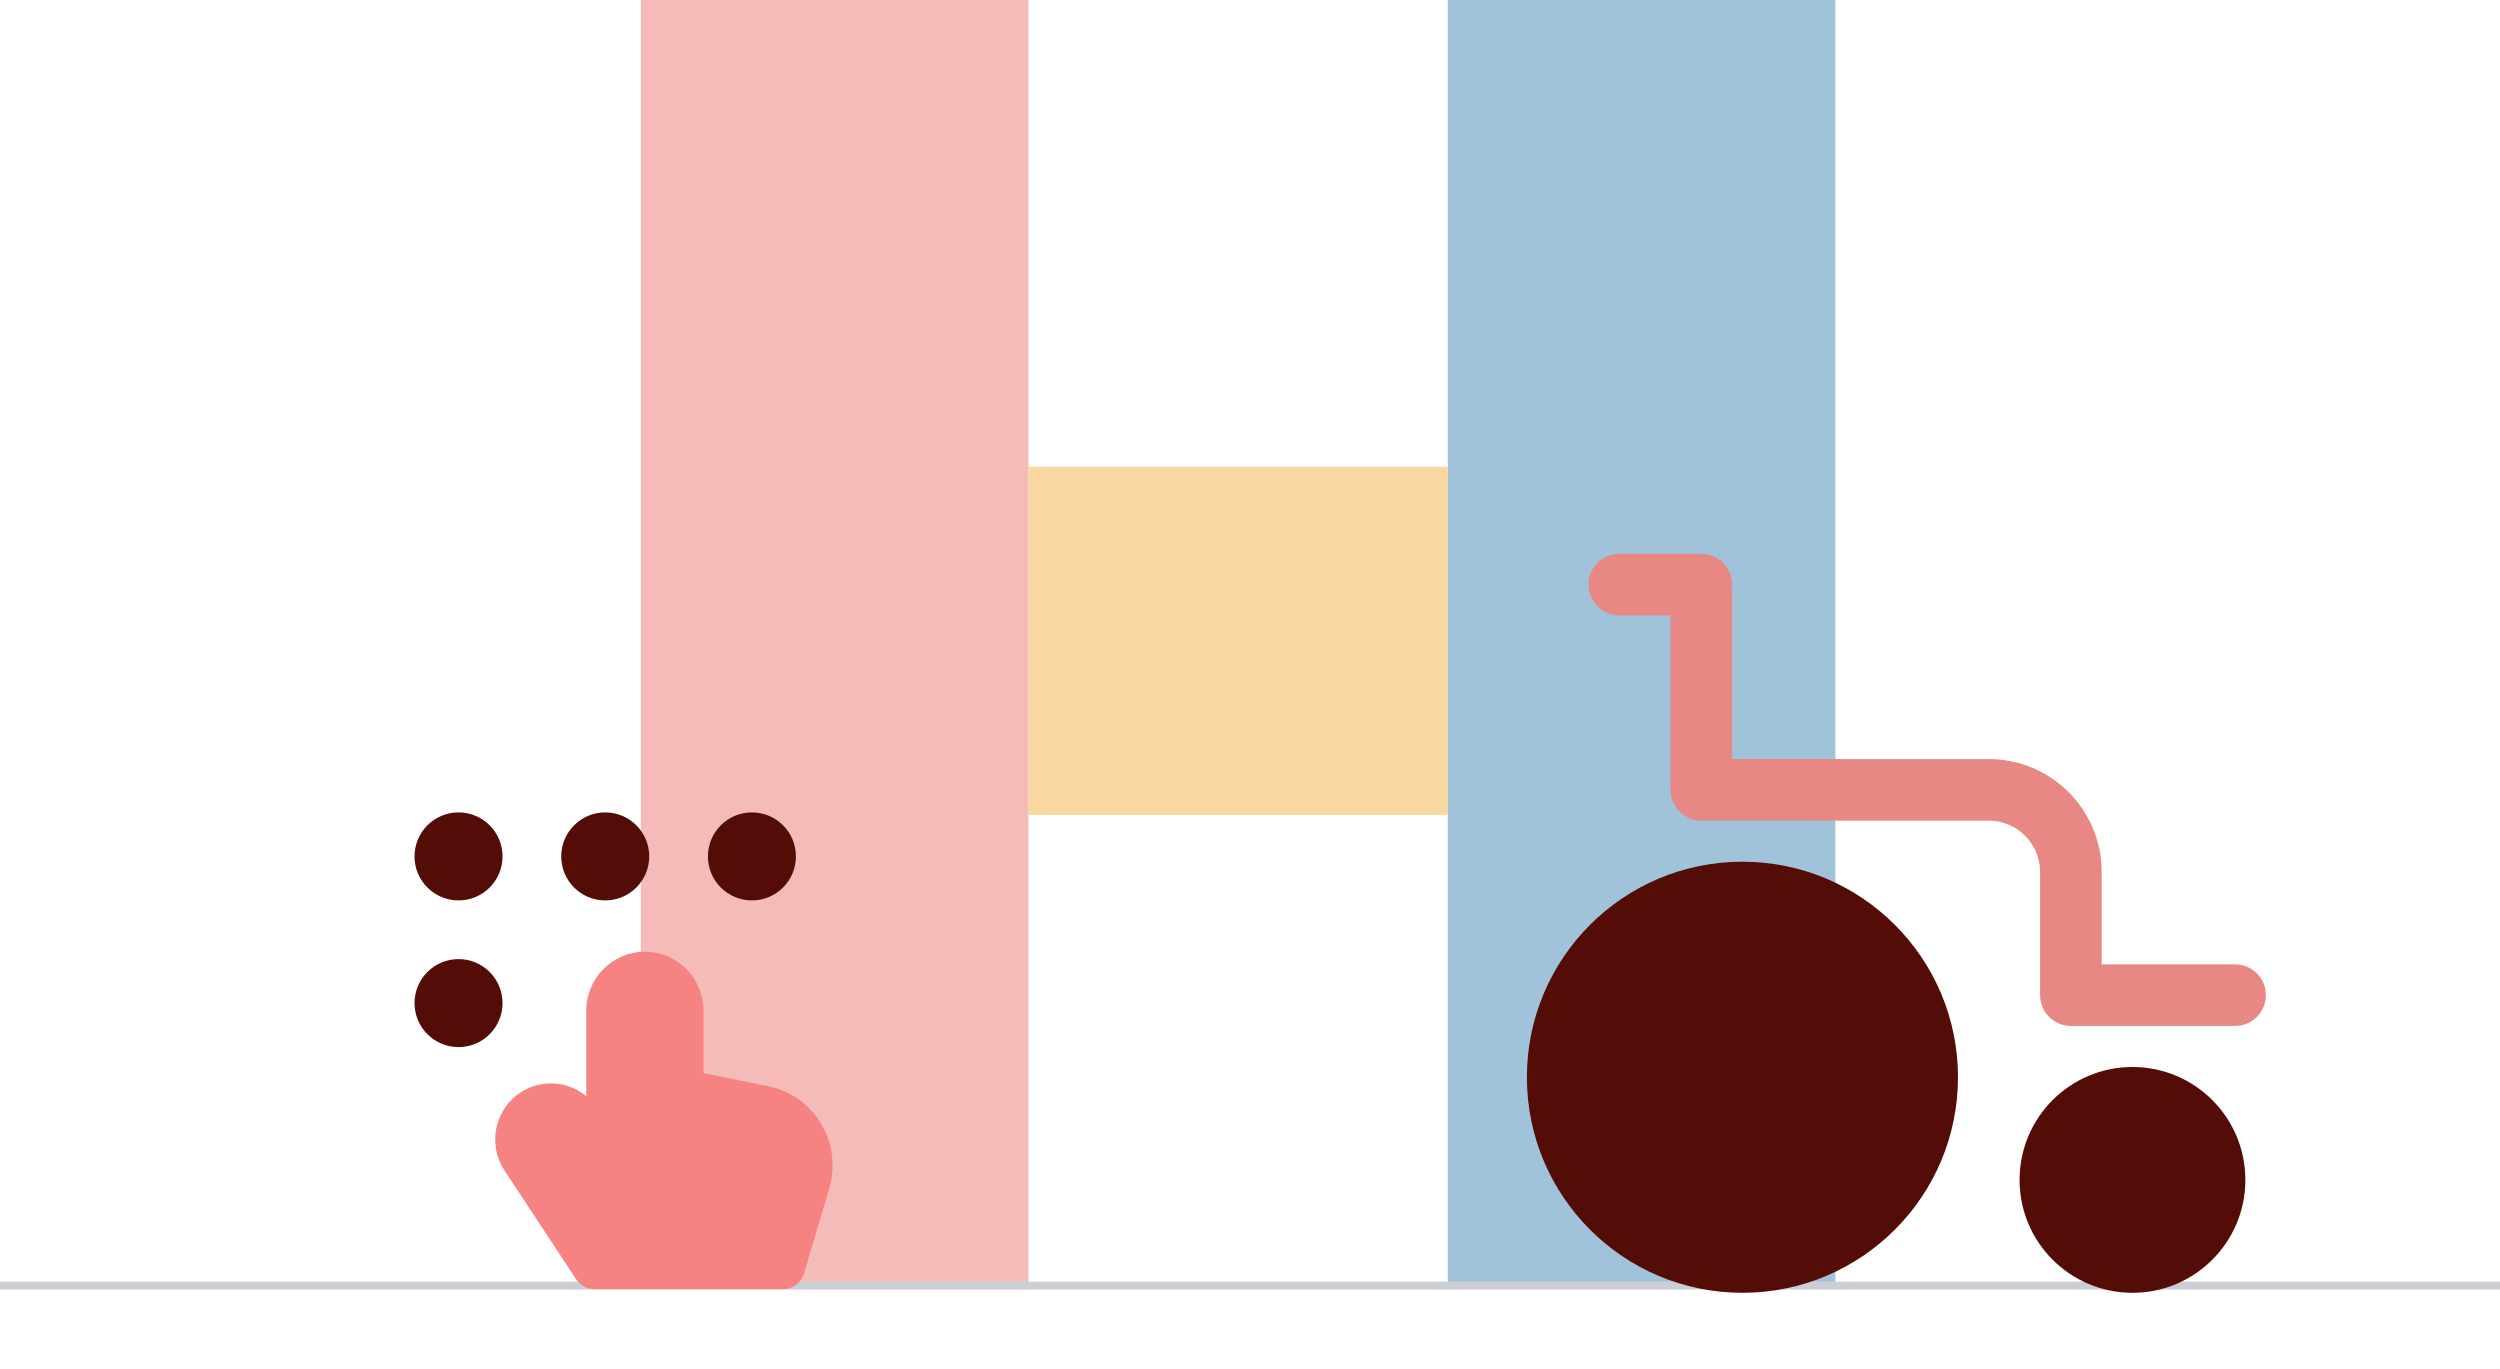
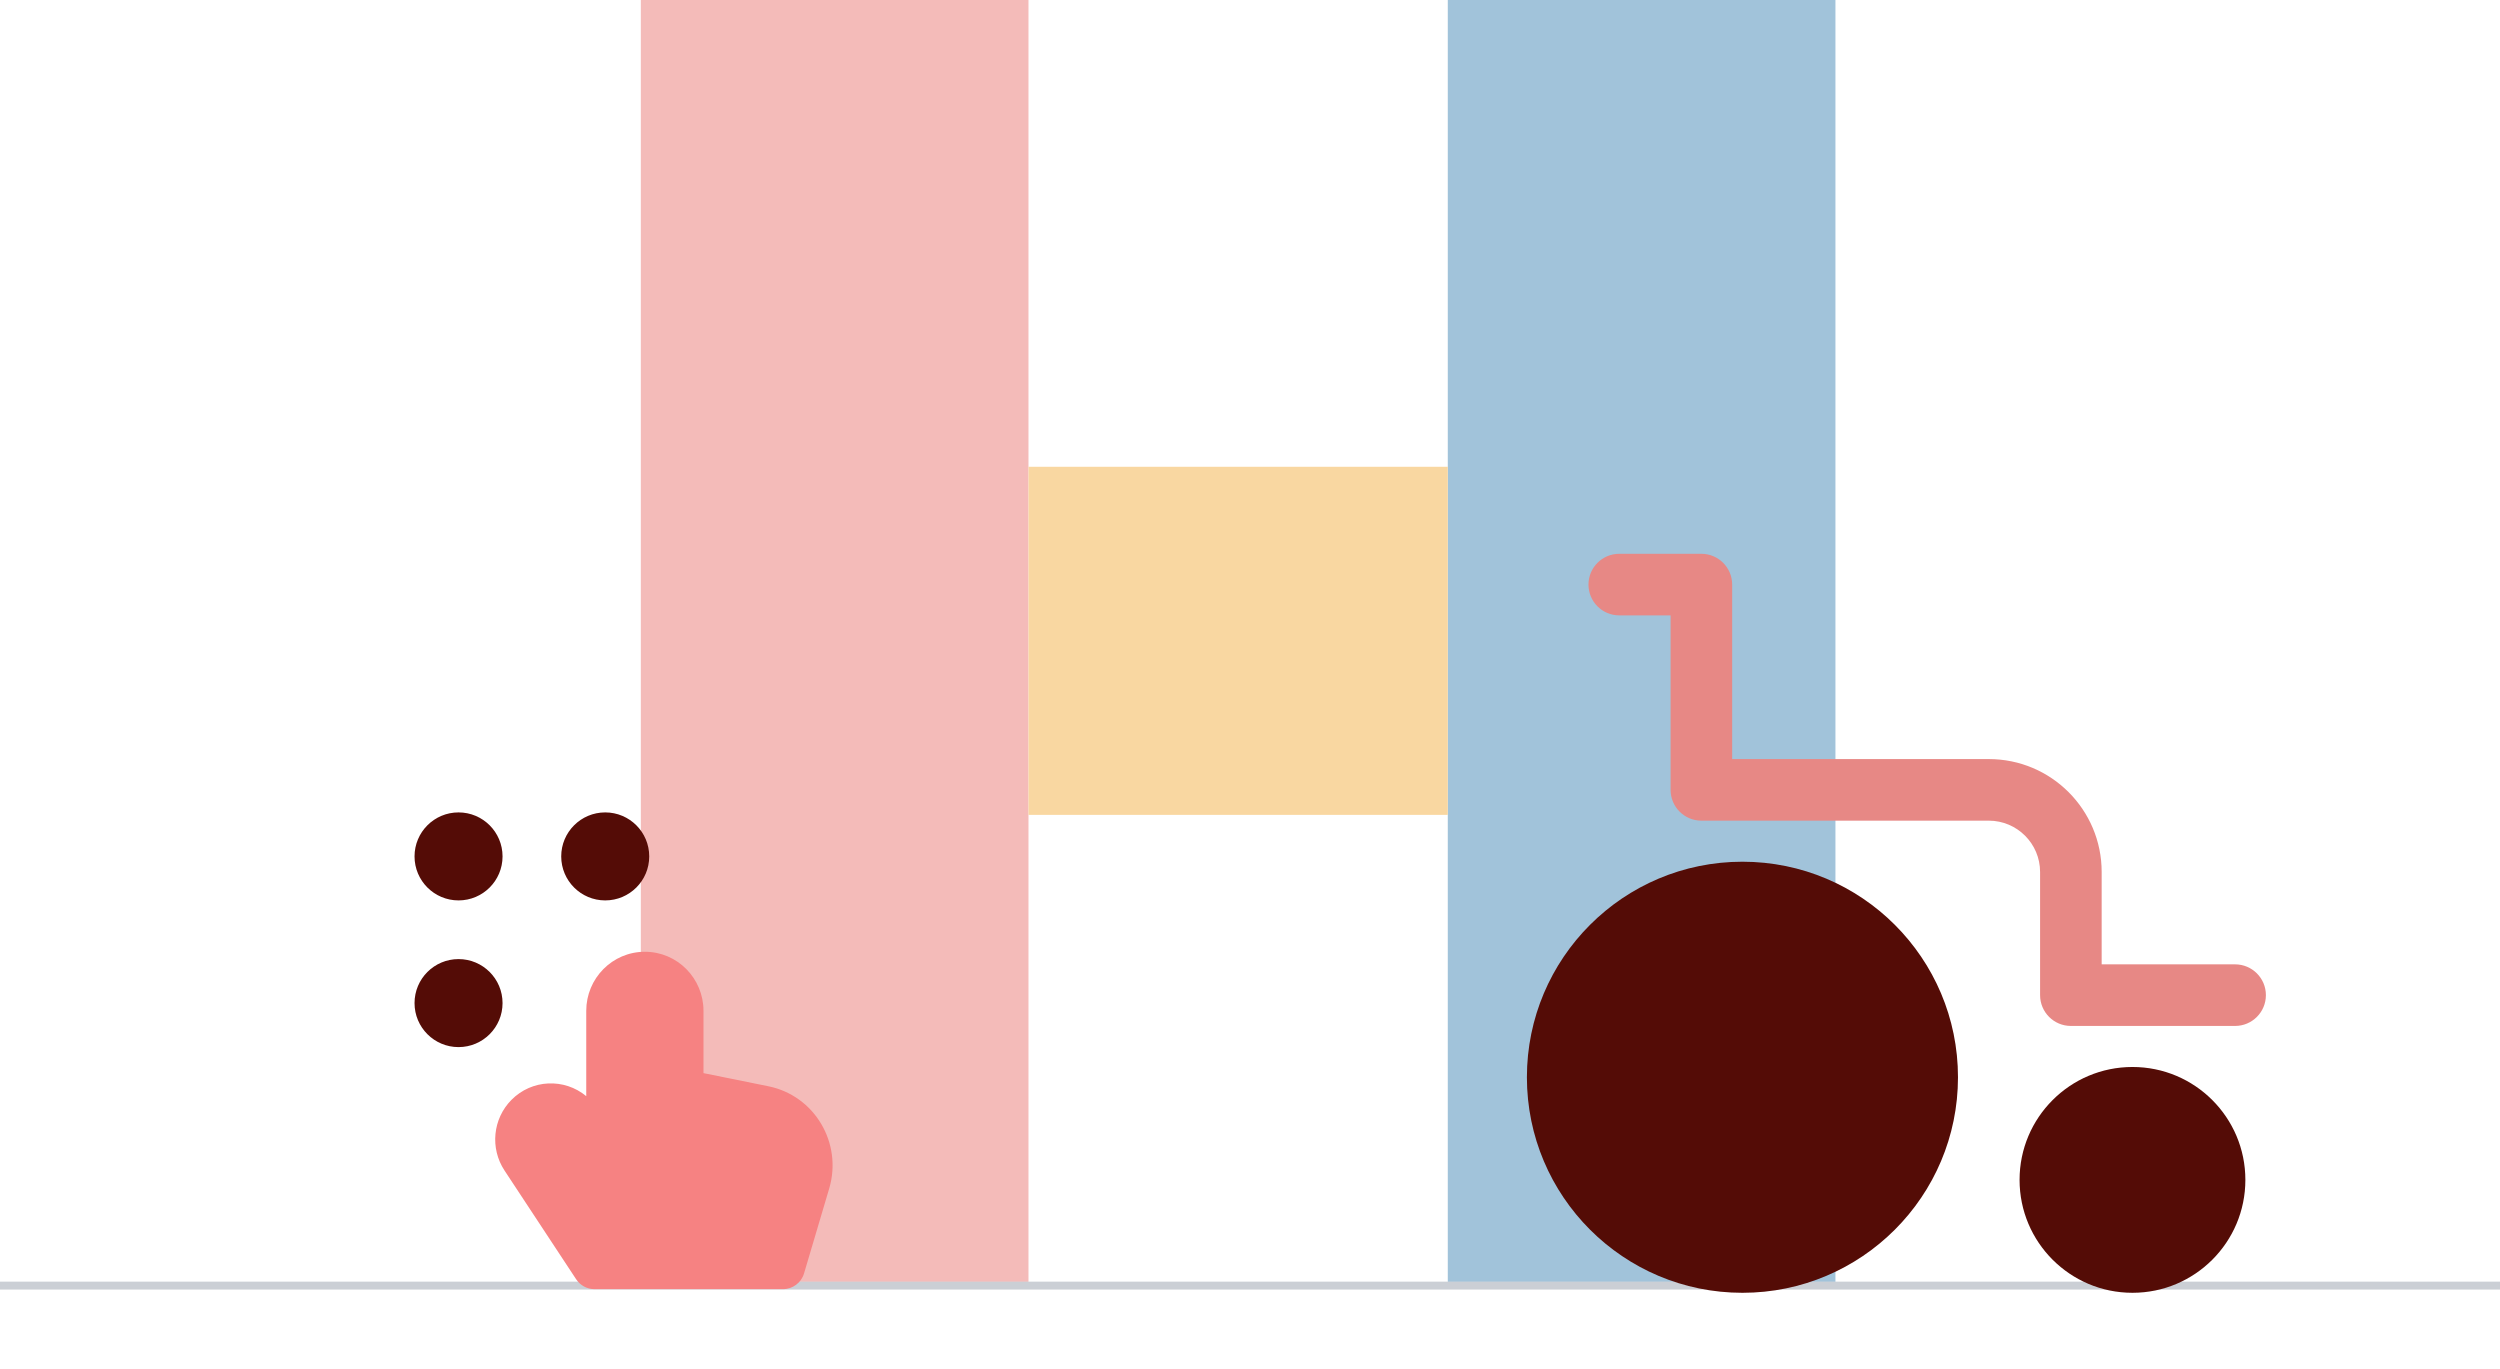
<svg xmlns="http://www.w3.org/2000/svg" width="316" height="173" viewBox="0 0 316 173" fill="none">
  <rect x="183" width="49" height="162" fill="#A1C3DA" />
  <rect x="81" width="49" height="162" fill="#F4BBB9" />
  <rect x="183" y="59" width="44" height="53" transform="rotate(90 183 59)" fill="#F9D7A1" />
  <line x1="316" y1="162.5" y2="162.5" stroke="#071A36" stroke-opacity="0.21" />
-   <path fill-rule="evenodd" clip-rule="evenodd" d="M193 136.165C193 121.118 205.198 108.921 220.245 108.921C235.291 108.921 247.489 121.118 247.489 136.165C247.489 151.212 235.291 163.41 220.245 163.41C205.198 163.41 193 151.212 193 136.165Z" fill="#540C06" />
-   <path fill-rule="evenodd" clip-rule="evenodd" d="M200.784 73.892C200.784 71.743 202.527 70 204.676 70H215.055C217.205 70 218.947 71.743 218.947 73.892V95.947H251.381C259.263 95.947 265.652 102.337 265.652 110.218V121.894H282.518C284.667 121.894 286.41 123.637 286.41 125.786C286.41 127.936 284.667 129.679 282.518 129.679H261.76C259.611 129.679 257.868 127.936 257.868 125.786V110.218C257.868 106.636 254.964 103.731 251.381 103.731H215.055C212.906 103.731 211.163 101.989 211.163 99.839V77.784H204.676C202.527 77.784 200.784 76.042 200.784 73.892Z" fill="#E78885" />
-   <path fill-rule="evenodd" clip-rule="evenodd" d="M255.273 149.139C255.273 141.257 261.662 134.868 269.544 134.868C277.426 134.868 283.815 141.257 283.815 149.139C283.815 157.02 277.426 163.41 269.544 163.41C261.662 163.41 255.273 157.02 255.273 149.139Z" fill="#540C06" />
-   <path fill-rule="evenodd" clip-rule="evenodd" d="M52.396 108.25C52.396 105.178 54.886 102.688 57.959 102.688C61.031 102.688 63.521 105.178 63.521 108.25C63.521 111.322 61.031 113.812 57.959 113.812C54.886 113.812 52.396 111.322 52.396 108.25Z" fill="#540C06" />
-   <path fill-rule="evenodd" clip-rule="evenodd" d="M52.396 126.792C52.396 123.719 54.886 121.229 57.959 121.229C61.031 121.229 63.521 123.719 63.521 126.792C63.521 129.864 61.031 132.354 57.959 132.354C54.886 132.354 52.396 129.864 52.396 126.792Z" fill="#540C06" />
+   <path fill-rule="evenodd" clip-rule="evenodd" d="M193 136.165C193 121.119 205.198 108.921 220.245 108.921C235.291 108.921 247.489 121.119 247.489 136.165C247.489 151.212 235.291 163.41 220.245 163.41C205.198 163.41 193 151.212 193 136.165Z" fill="#540C06" />
+   <path fill-rule="evenodd" clip-rule="evenodd" d="M200.783 73.892C200.783 71.743 202.526 70 204.675 70H215.054C217.204 70 218.946 71.743 218.946 73.892V95.947H251.38C259.262 95.947 265.651 102.337 265.651 110.218V121.894H282.517C284.666 121.894 286.409 123.637 286.409 125.786C286.409 127.936 284.666 129.679 282.517 129.679H261.759C259.61 129.679 257.867 127.936 257.867 125.786V110.218C257.867 106.636 254.963 103.731 251.38 103.731H215.054C212.905 103.731 211.162 101.989 211.162 99.839V77.784H204.675C202.526 77.784 200.783 76.042 200.783 73.892Z" fill="#E78885" />
+   <path fill-rule="evenodd" clip-rule="evenodd" d="M255.273 149.138C255.273 141.257 261.663 134.867 269.544 134.867C277.426 134.867 283.815 141.257 283.815 149.138C283.815 157.02 277.426 163.409 269.544 163.409C261.663 163.409 255.273 157.02 255.273 149.138Z" fill="#540C06" />
+   <path fill-rule="evenodd" clip-rule="evenodd" d="M52.397 108.25C52.397 105.178 54.887 102.688 57.959 102.688C61.031 102.688 63.522 105.178 63.522 108.25C63.522 111.322 61.031 113.812 57.959 113.812C54.887 113.812 52.397 111.322 52.397 108.25Z" fill="#540C06" />
+   <path fill-rule="evenodd" clip-rule="evenodd" d="M52.397 126.791C52.397 123.719 54.887 121.229 57.959 121.229C61.031 121.229 63.522 123.719 63.522 126.791C63.522 129.863 61.031 132.354 57.959 132.354C54.887 132.354 52.397 129.863 52.397 126.791Z" fill="#540C06" />
  <path fill-rule="evenodd" clip-rule="evenodd" d="M70.938 108.25C70.938 105.178 73.428 102.688 76.5 102.688C79.572 102.688 82.062 105.178 82.062 108.25C82.062 111.322 79.572 113.812 76.5 113.812C73.428 113.812 70.938 111.322 70.938 108.25Z" fill="#540C06" />
-   <path fill-rule="evenodd" clip-rule="evenodd" d="M89.48 108.25C89.48 105.178 91.97 102.688 95.042 102.688C98.114 102.688 100.604 105.178 100.604 108.25C100.604 111.322 98.114 113.812 95.042 113.812C91.97 113.812 89.48 111.322 89.48 108.25Z" fill="#540C06" />
-   <path fill-rule="evenodd" clip-rule="evenodd" d="M74.102 127.768C74.102 123.676 77.388 120.302 81.511 120.302C85.635 120.302 88.921 123.676 88.921 127.768V135.642L97.116 137.301C102.983 138.488 106.509 144.499 104.813 150.221L101.631 160.957C101.281 162.138 100.196 162.948 98.964 162.948H75.147C74.212 162.948 73.339 162.478 72.824 161.697L63.767 147.947C61.922 145.146 62.282 141.417 64.643 139.028C67.229 136.41 71.335 136.256 74.102 138.553V127.768Z" fill="#F68282" />
+   <path fill-rule="evenodd" clip-rule="evenodd" d="M74.102 127.768C74.102 123.677 77.388 120.303 81.511 120.303C85.635 120.303 88.921 123.677 88.921 127.768V135.643L97.116 137.301C102.983 138.489 106.509 144.499 104.813 150.222L101.631 160.958C101.281 162.139 100.196 162.949 98.964 162.949H75.147C74.212 162.949 73.339 162.478 72.824 161.697L63.767 147.948C61.922 145.146 62.282 141.418 64.643 139.028C67.229 136.411 71.335 136.256 74.102 138.554V127.768Z" fill="#F68282" />
</svg>
